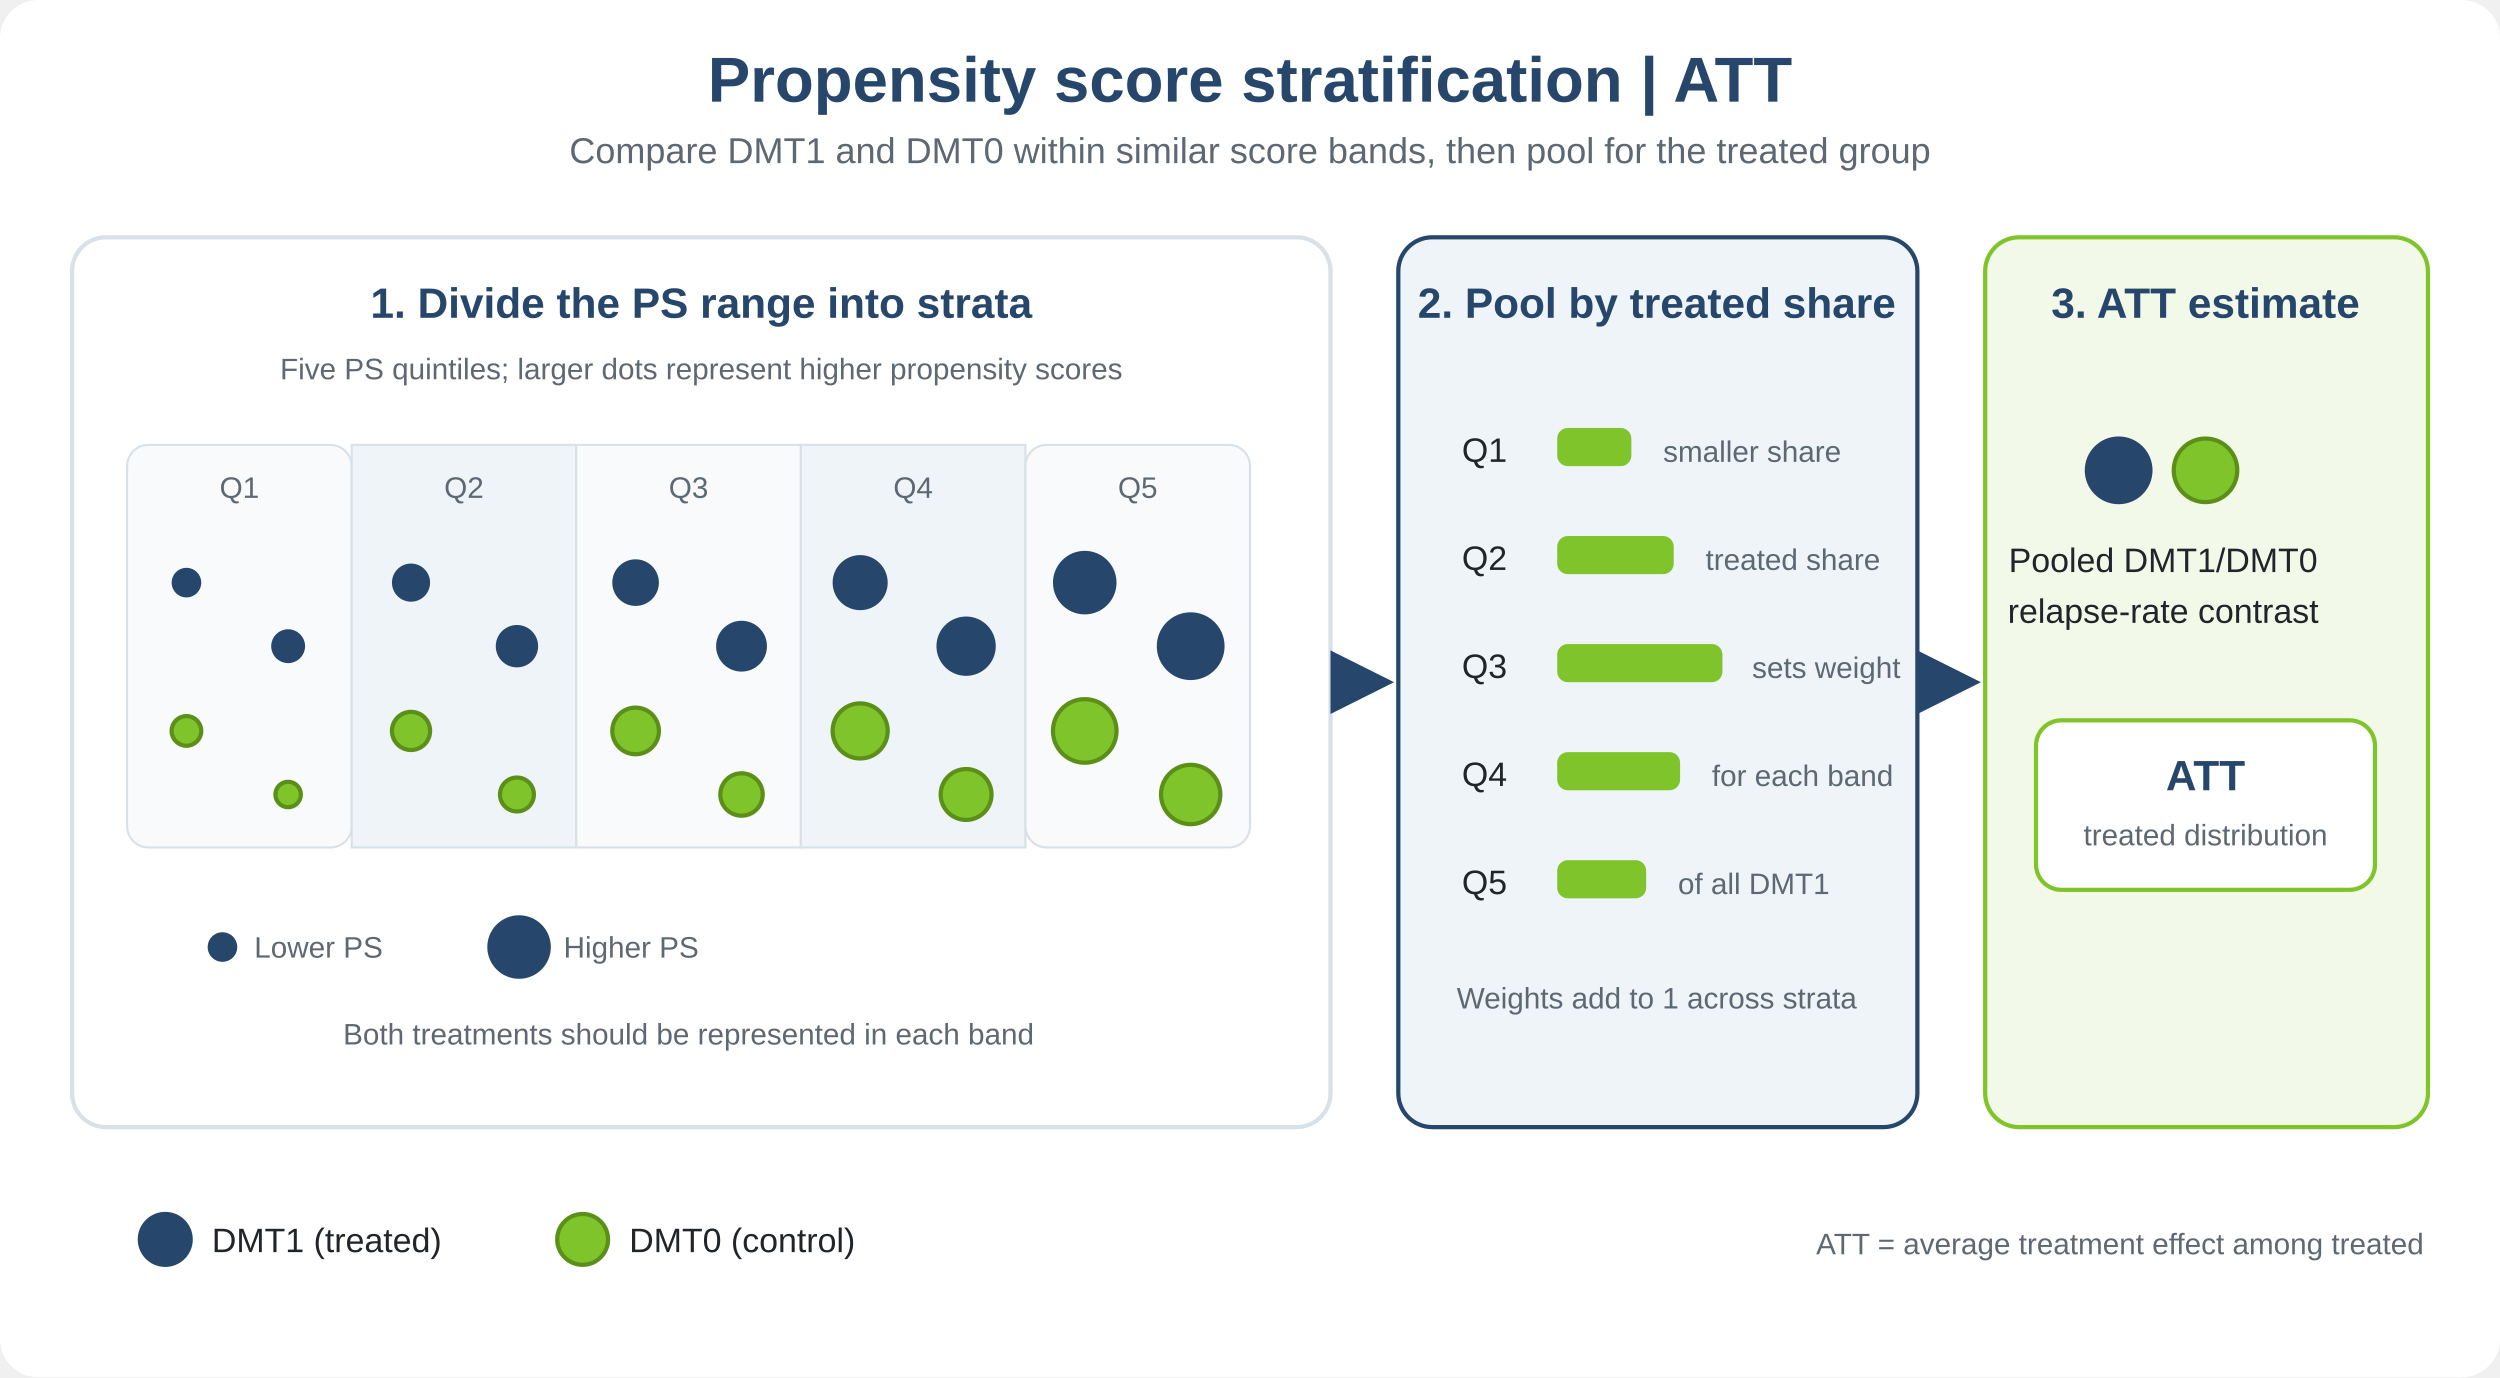
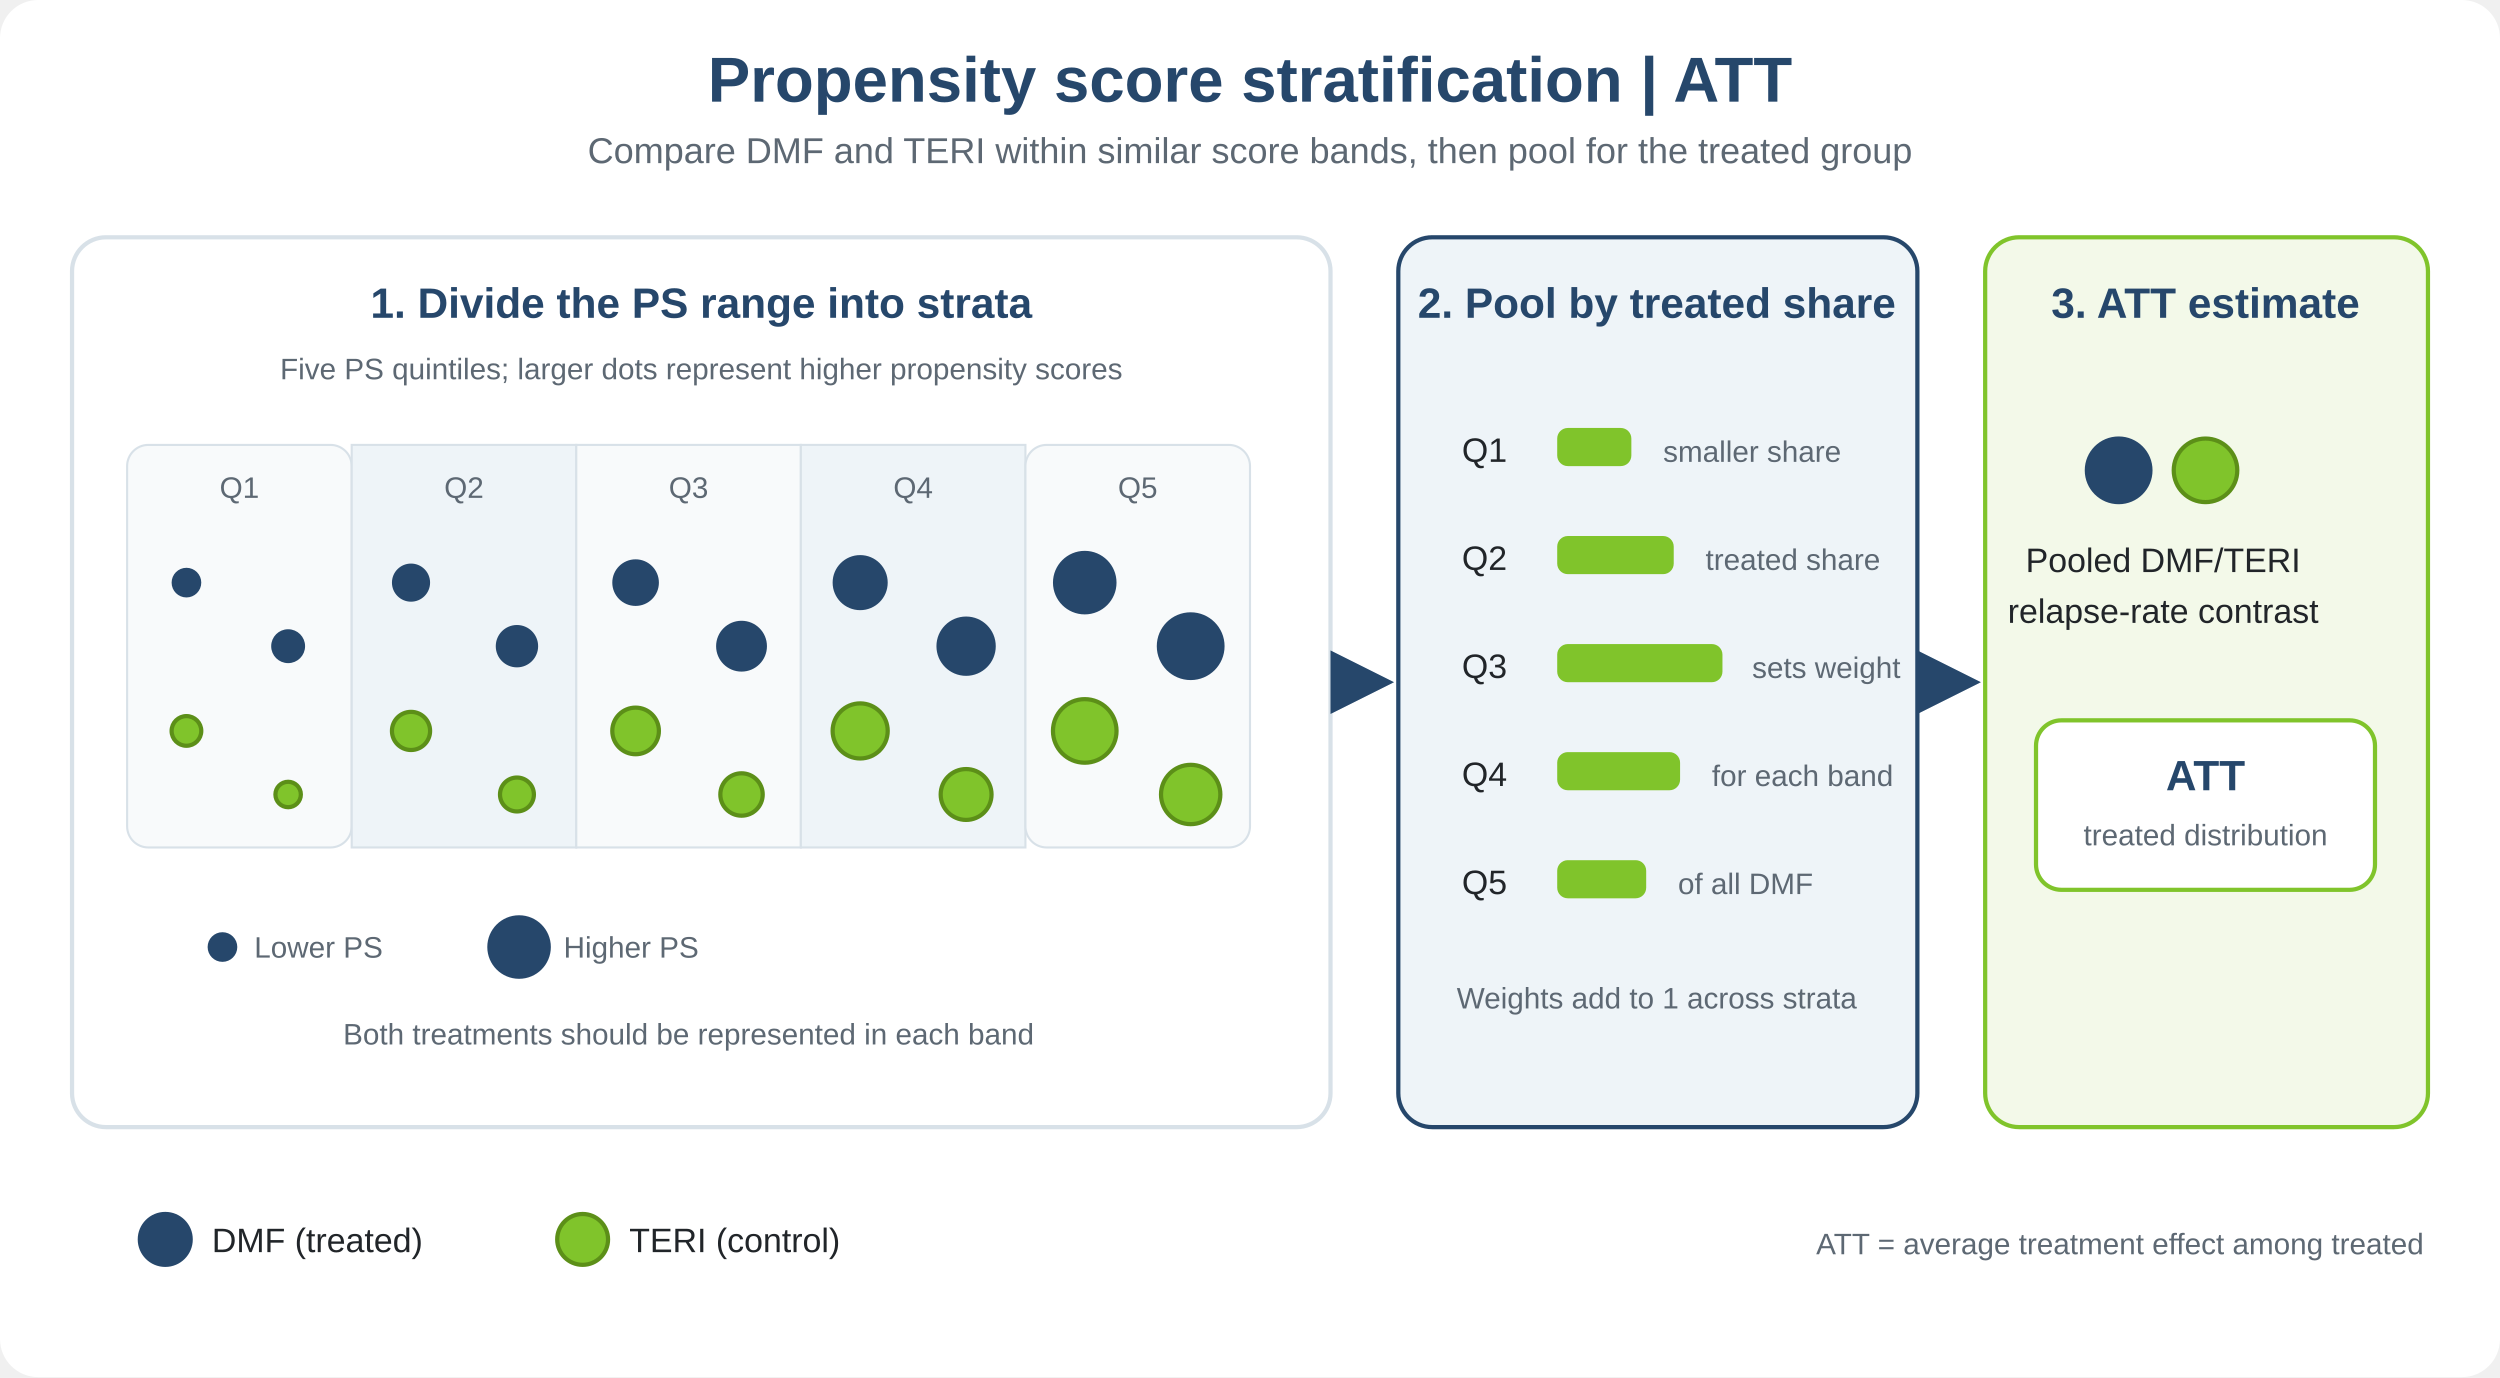
<svg xmlns="http://www.w3.org/2000/svg" viewBox="0 0 1180 650" role="img" aria-labelledby="title desc">
  <defs>
    <marker id="arrow" markerWidth="10" markerHeight="10" refX="8" refY="5" orient="auto">
      <path d="M0,0 L10,5 L0,10 z" fill="#26476b" />
    </marker>
    <style>
      text{font-family:Arial,Helvetica,sans-serif;fill:#212529}.title{font-size:30px;font-weight:700;fill:#26476b}.sub{font-size:17px;fill:#5d6873}.head{font-size:20px;font-weight:700;fill:#26476b}.body{font-size:16px}.small{font-size:14px;fill:#5d6873}.panel{fill:#fff;stroke:#d8e1e8;stroke-width:2}.soft{fill:#eef4f8;stroke:#26476b;stroke-width:2}.focus{fill:#f3f9e9;stroke:#80c42b;stroke-width:2}.navy{fill:#26476b;stroke:#26476b;stroke-width:2}.green{fill:#80c42b;stroke:#5c8f18;stroke-width:2}.line{stroke:#26476b;stroke-width:3;fill:none;marker-end:url(#arrow)}.divider{stroke:#d8e1e8;stroke-width:2;stroke-dasharray:5 5}
    </style>
  </defs>
  <rect width="1180" height="650" rx="18" fill="#fff" />
  <text x="590" y="48" text-anchor="middle" class="title">Propensity score stratification | ATT</text>
-   <text x="590" y="77" text-anchor="middle" class="sub">Compare DMT1 and DMT0 within similar score bands, then pool for the treated group</text>
+   <text x="590" y="77" text-anchor="middle" class="sub">Compare DMF and TERI within similar score bands, then pool for the treated group</text>
  <rect x="34" y="112" width="594" height="420" rx="16" class="panel" />
  <rect x="660" y="112" width="245" height="420" rx="16" class="soft" />
  <rect x="937" y="112" width="209" height="420" rx="16" class="focus" />
  <text x="331" y="150" text-anchor="middle" class="head">1. Divide the PS range into strata</text>
  <text x="331" y="179" text-anchor="middle" class="small">Five PS quintiles; larger dots represent higher propensity scores</text>
  <rect x="60" y="210" width="106" height="190" rx="10" fill="#f8fafb" stroke="#d8e1e8" />
  <rect x="166" y="210" width="106" height="190" fill="#eef4f8" stroke="#d8e1e8" />
  <rect x="272" y="210" width="106" height="190" fill="#f8fafb" stroke="#d8e1e8" />
  <rect x="378" y="210" width="106" height="190" fill="#eef4f8" stroke="#d8e1e8" />
  <rect x="484" y="210" width="106" height="190" rx="10" fill="#f8fafb" stroke="#d8e1e8" />
  <text x="113" y="235" text-anchor="middle" class="small">Q1</text>
  <text x="219" y="235" text-anchor="middle" class="small">Q2</text>
  <text x="325" y="235" text-anchor="middle" class="small">Q3</text>
  <text x="431" y="235" text-anchor="middle" class="small">Q4</text>
  <text x="537" y="235" text-anchor="middle" class="small">Q5</text>
  <circle cx="88" cy="275" r="6" class="navy" />
  <circle cx="136" cy="305" r="7" class="navy" />
  <circle cx="194" cy="275" r="8" class="navy" />
  <circle cx="244" cy="305" r="9" class="navy" />
  <circle cx="300" cy="275" r="10" class="navy" />
  <circle cx="350" cy="305" r="11" class="navy" />
  <circle cx="406" cy="275" r="12" class="navy" />
  <circle cx="456" cy="305" r="13" class="navy" />
  <circle cx="512" cy="275" r="14" class="navy" />
  <circle cx="562" cy="305" r="15" class="navy" />
  <circle cx="88" cy="345" r="7" class="green" />
  <circle cx="136" cy="375" r="6" class="green" />
  <circle cx="194" cy="345" r="9" class="green" />
  <circle cx="244" cy="375" r="8" class="green" />
  <circle cx="300" cy="345" r="11" class="green" />
  <circle cx="350" cy="375" r="10" class="green" />
  <circle cx="406" cy="345" r="13" class="green" />
  <circle cx="456" cy="375" r="12" class="green" />
  <circle cx="512" cy="345" r="15" class="green" />
  <circle cx="562" cy="375" r="14" class="green" />
  <circle cx="105" cy="447" r="6" class="navy" />
  <text x="120" y="452" class="small">Lower PS</text>
  <circle cx="245" cy="447" r="14" class="navy" />
  <text x="266" y="452" class="small">Higher PS</text>
  <text x="325" y="493" text-anchor="middle" class="small">Both treatments should be represented in each band</text>
  <path d="M634 322 H652" class="line" />
  <text x="782" y="150" text-anchor="middle" class="head">2. Pool by treated share</text>
  <text x="690" y="218" class="body">Q1</text>
  <rect x="735" y="202" width="35" height="18" rx="5" fill="#80c42b" />
  <text x="785" y="218" class="small">smaller share</text>
  <text x="690" y="269" class="body">Q2</text>
  <rect x="735" y="253" width="55" height="18" rx="5" fill="#80c42b" />
  <text x="805" y="269" class="small">treated share</text>
  <text x="690" y="320" class="body">Q3</text>
  <rect x="735" y="304" width="78" height="18" rx="5" fill="#80c42b" />
  <text x="827" y="320" class="small">sets weight</text>
  <text x="690" y="371" class="body">Q4</text>
  <rect x="735" y="355" width="58" height="18" rx="5" fill="#80c42b" />
  <text x="808" y="371" class="small">for each band</text>
  <text x="690" y="422" class="body">Q5</text>
  <rect x="735" y="406" width="42" height="18" rx="5" fill="#80c42b" />
-   <text x="792" y="422" class="small">of all DMT1</text>
+   <text x="792" y="422" class="small">of all DMF</text>
  <text x="782" y="476" text-anchor="middle" class="small">Weights add to 1 across strata</text>
  <path d="M911 322 H929" class="line" />
  <text x="1041" y="150" text-anchor="middle" class="head">3. ATT estimate</text>
  <circle cx="1000" cy="222" r="15" class="navy" />
  <circle cx="1041" cy="222" r="15" class="green" />
-   <text x="1021" y="270" text-anchor="middle" class="body">Pooled DMT1/DMT0</text>
+   <text x="1021" y="270" text-anchor="middle" class="body">Pooled DMF/TERI</text>
  <text x="1021" y="294" text-anchor="middle" class="body">relapse-rate contrast</text>
  <rect x="961" y="340" width="160" height="80" rx="12" fill="#fff" stroke="#80c42b" stroke-width="2" />
  <text x="1041" y="373" text-anchor="middle" class="head">ATT</text>
  <text x="1041" y="399" text-anchor="middle" class="small">treated distribution</text>
  <circle cx="78" cy="585" r="12" class="navy" />
-   <text x="100" y="591" class="body">DMT1 (treated)</text>
+   <text x="100" y="591" class="body">DMF (treated)</text>
  <circle cx="275" cy="585" r="12" class="green" />
-   <text x="297" y="591" class="body">DMT0 (control)</text>
+   <text x="297" y="591" class="body">TERI (control)</text>
  <text x="1144" y="592" text-anchor="end" class="small">ATT = average treatment effect among treated</text>
</svg>
